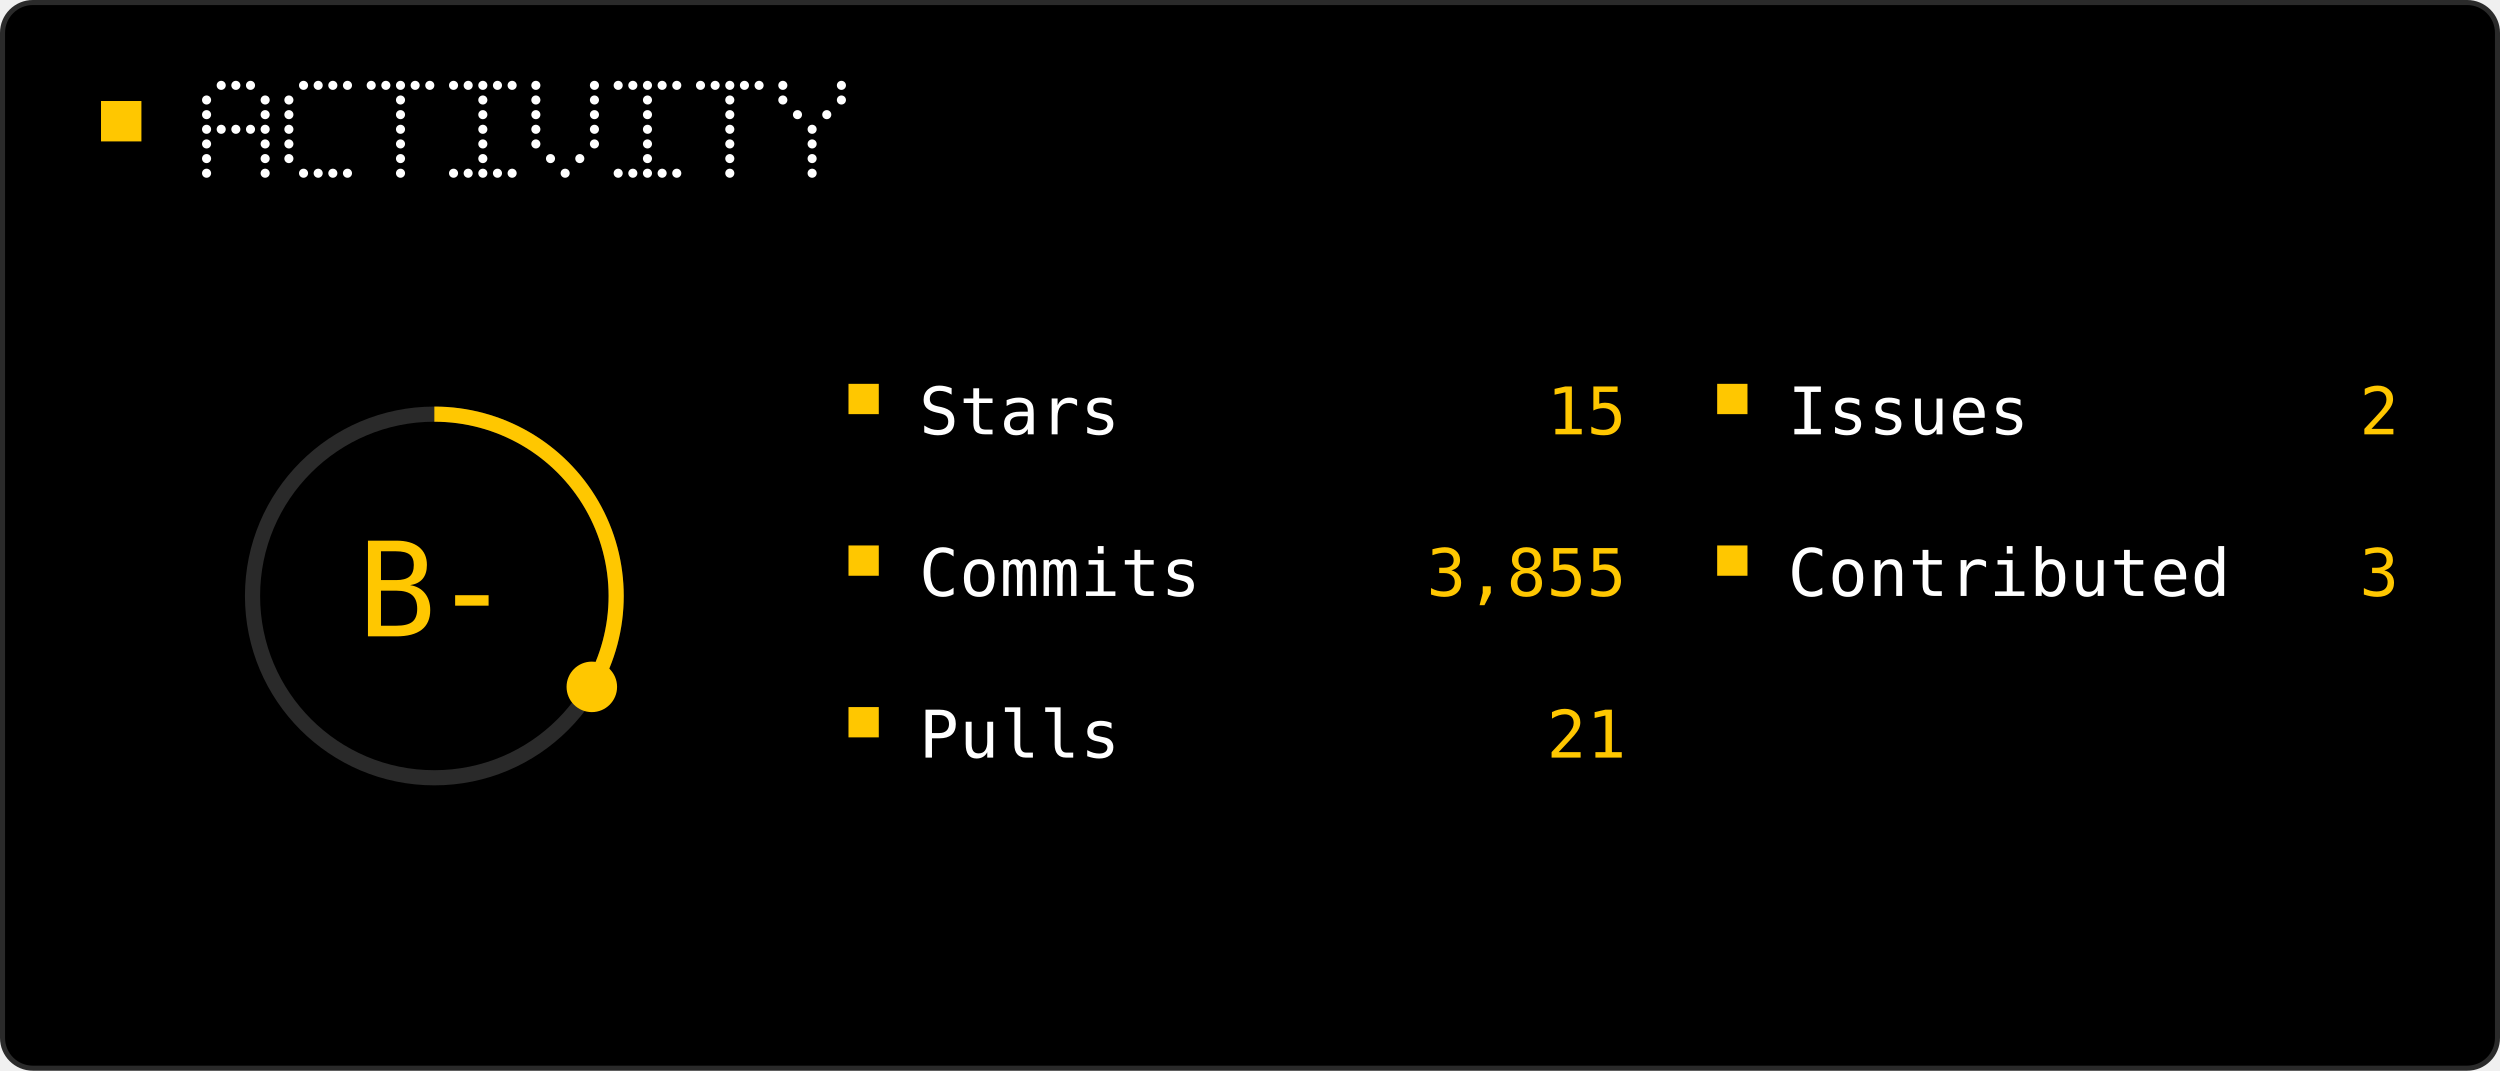
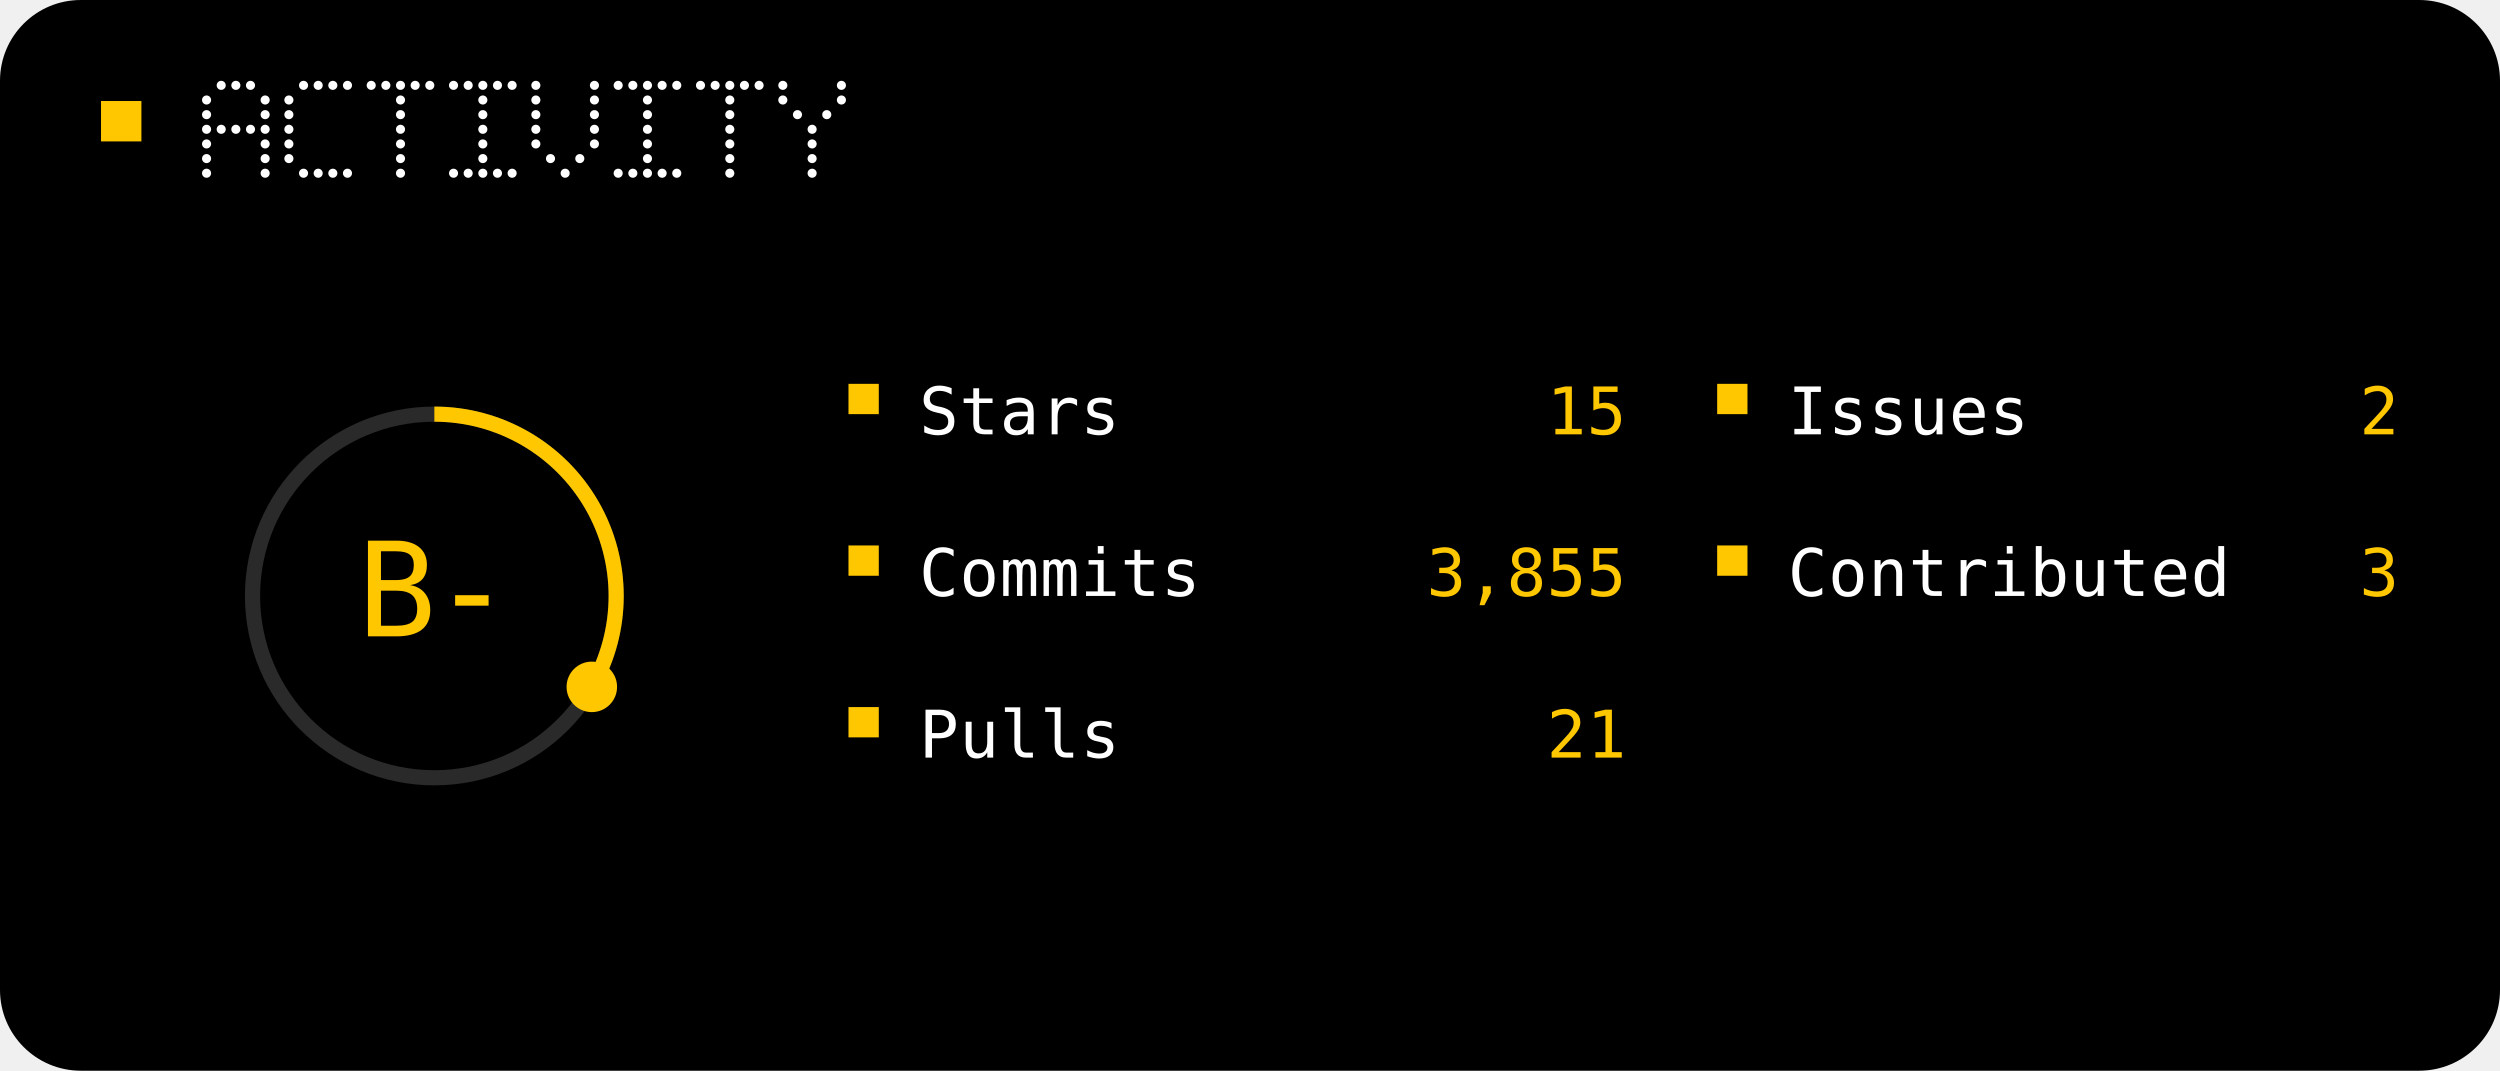
<svg xmlns="http://www.w3.org/2000/svg" width="495" height="212" viewBox="0 0 495 212" role="img">
-   <rect x="0.5" y="0.5" width="494" height="211" rx="6" fill="#000000" stroke="#2A2A2A" stroke-width="1" />
+   <rect width="495" height="212" rx="16" fill="#000000" />
  <rect x="20" y="20" width="8" height="8" fill="#FFC700" />
  <circle cx="43.8" cy="16.9" r="0.90" fill="#FFFFFF" />
  <circle cx="46.7" cy="16.9" r="0.90" fill="#FFFFFF" />
  <circle cx="49.6" cy="16.9" r="0.90" fill="#FFFFFF" />
  <circle cx="40.9" cy="19.8" r="0.90" fill="#FFFFFF" />
  <circle cx="52.5" cy="19.8" r="0.90" fill="#FFFFFF" />
  <circle cx="40.9" cy="22.7" r="0.90" fill="#FFFFFF" />
  <circle cx="52.5" cy="22.7" r="0.90" fill="#FFFFFF" />
  <circle cx="40.9" cy="25.6" r="0.90" fill="#FFFFFF" />
  <circle cx="43.8" cy="25.6" r="0.90" fill="#FFFFFF" />
  <circle cx="46.7" cy="25.6" r="0.90" fill="#FFFFFF" />
  <circle cx="49.6" cy="25.6" r="0.90" fill="#FFFFFF" />
  <circle cx="52.5" cy="25.6" r="0.90" fill="#FFFFFF" />
  <circle cx="40.9" cy="28.5" r="0.90" fill="#FFFFFF" />
  <circle cx="52.5" cy="28.5" r="0.90" fill="#FFFFFF" />
  <circle cx="40.9" cy="31.4" r="0.90" fill="#FFFFFF" />
  <circle cx="52.5" cy="31.4" r="0.90" fill="#FFFFFF" />
  <circle cx="40.9" cy="34.3" r="0.90" fill="#FFFFFF" />
  <circle cx="52.5" cy="34.3" r="0.90" fill="#FFFFFF" />
  <circle cx="60.1" cy="16.9" r="0.90" fill="#FFFFFF" />
  <circle cx="63.0" cy="16.9" r="0.90" fill="#FFFFFF" />
  <circle cx="65.9" cy="16.9" r="0.90" fill="#FFFFFF" />
  <circle cx="68.8" cy="16.9" r="0.90" fill="#FFFFFF" />
  <circle cx="57.2" cy="19.8" r="0.90" fill="#FFFFFF" />
  <circle cx="57.2" cy="22.7" r="0.90" fill="#FFFFFF" />
  <circle cx="57.2" cy="25.6" r="0.90" fill="#FFFFFF" />
  <circle cx="57.2" cy="28.5" r="0.90" fill="#FFFFFF" />
  <circle cx="57.2" cy="31.4" r="0.90" fill="#FFFFFF" />
  <circle cx="60.1" cy="34.3" r="0.90" fill="#FFFFFF" />
  <circle cx="63.0" cy="34.3" r="0.90" fill="#FFFFFF" />
  <circle cx="65.9" cy="34.3" r="0.90" fill="#FFFFFF" />
  <circle cx="68.8" cy="34.3" r="0.90" fill="#FFFFFF" />
  <circle cx="73.5" cy="16.9" r="0.90" fill="#FFFFFF" />
  <circle cx="76.4" cy="16.9" r="0.90" fill="#FFFFFF" />
  <circle cx="79.3" cy="16.9" r="0.90" fill="#FFFFFF" />
  <circle cx="82.2" cy="16.9" r="0.90" fill="#FFFFFF" />
  <circle cx="85.1" cy="16.9" r="0.90" fill="#FFFFFF" />
  <circle cx="79.3" cy="19.8" r="0.90" fill="#FFFFFF" />
  <circle cx="79.3" cy="22.7" r="0.90" fill="#FFFFFF" />
  <circle cx="79.3" cy="25.6" r="0.90" fill="#FFFFFF" />
  <circle cx="79.3" cy="28.5" r="0.90" fill="#FFFFFF" />
  <circle cx="79.3" cy="31.4" r="0.90" fill="#FFFFFF" />
  <circle cx="79.3" cy="34.3" r="0.90" fill="#FFFFFF" />
  <circle cx="89.8" cy="16.9" r="0.90" fill="#FFFFFF" />
  <circle cx="92.7" cy="16.9" r="0.90" fill="#FFFFFF" />
  <circle cx="95.6" cy="16.9" r="0.90" fill="#FFFFFF" />
  <circle cx="98.5" cy="16.9" r="0.90" fill="#FFFFFF" />
  <circle cx="101.4" cy="16.9" r="0.90" fill="#FFFFFF" />
  <circle cx="95.6" cy="19.8" r="0.90" fill="#FFFFFF" />
  <circle cx="95.6" cy="22.7" r="0.90" fill="#FFFFFF" />
  <circle cx="95.6" cy="25.6" r="0.90" fill="#FFFFFF" />
  <circle cx="95.6" cy="28.5" r="0.90" fill="#FFFFFF" />
  <circle cx="95.6" cy="31.4" r="0.90" fill="#FFFFFF" />
  <circle cx="89.8" cy="34.3" r="0.90" fill="#FFFFFF" />
  <circle cx="92.7" cy="34.3" r="0.90" fill="#FFFFFF" />
  <circle cx="95.6" cy="34.3" r="0.90" fill="#FFFFFF" />
  <circle cx="98.5" cy="34.3" r="0.90" fill="#FFFFFF" />
  <circle cx="101.4" cy="34.3" r="0.90" fill="#FFFFFF" />
  <circle cx="106.1" cy="16.9" r="0.90" fill="#FFFFFF" />
  <circle cx="117.7" cy="16.9" r="0.90" fill="#FFFFFF" />
  <circle cx="106.1" cy="19.8" r="0.90" fill="#FFFFFF" />
  <circle cx="117.7" cy="19.8" r="0.90" fill="#FFFFFF" />
  <circle cx="106.1" cy="22.7" r="0.90" fill="#FFFFFF" />
  <circle cx="117.7" cy="22.7" r="0.90" fill="#FFFFFF" />
  <circle cx="106.1" cy="25.6" r="0.90" fill="#FFFFFF" />
  <circle cx="117.7" cy="25.6" r="0.90" fill="#FFFFFF" />
  <circle cx="106.1" cy="28.5" r="0.90" fill="#FFFFFF" />
  <circle cx="117.7" cy="28.5" r="0.90" fill="#FFFFFF" />
  <circle cx="109.0" cy="31.4" r="0.90" fill="#FFFFFF" />
  <circle cx="114.8" cy="31.4" r="0.90" fill="#FFFFFF" />
  <circle cx="111.9" cy="34.3" r="0.90" fill="#FFFFFF" />
  <circle cx="122.4" cy="16.9" r="0.90" fill="#FFFFFF" />
  <circle cx="125.3" cy="16.9" r="0.90" fill="#FFFFFF" />
  <circle cx="128.2" cy="16.9" r="0.90" fill="#FFFFFF" />
  <circle cx="131.1" cy="16.9" r="0.90" fill="#FFFFFF" />
  <circle cx="134.0" cy="16.9" r="0.90" fill="#FFFFFF" />
  <circle cx="128.2" cy="19.8" r="0.90" fill="#FFFFFF" />
  <circle cx="128.2" cy="22.7" r="0.90" fill="#FFFFFF" />
  <circle cx="128.2" cy="25.6" r="0.90" fill="#FFFFFF" />
  <circle cx="128.2" cy="28.5" r="0.90" fill="#FFFFFF" />
  <circle cx="128.2" cy="31.4" r="0.90" fill="#FFFFFF" />
  <circle cx="122.4" cy="34.3" r="0.90" fill="#FFFFFF" />
  <circle cx="125.3" cy="34.3" r="0.90" fill="#FFFFFF" />
  <circle cx="128.2" cy="34.3" r="0.90" fill="#FFFFFF" />
  <circle cx="131.1" cy="34.3" r="0.90" fill="#FFFFFF" />
  <circle cx="134.0" cy="34.3" r="0.90" fill="#FFFFFF" />
  <circle cx="138.7" cy="16.9" r="0.90" fill="#FFFFFF" />
  <circle cx="141.6" cy="16.9" r="0.90" fill="#FFFFFF" />
  <circle cx="144.5" cy="16.9" r="0.90" fill="#FFFFFF" />
  <circle cx="147.4" cy="16.9" r="0.90" fill="#FFFFFF" />
  <circle cx="150.3" cy="16.9" r="0.90" fill="#FFFFFF" />
  <circle cx="144.5" cy="19.8" r="0.90" fill="#FFFFFF" />
  <circle cx="144.5" cy="22.7" r="0.90" fill="#FFFFFF" />
  <circle cx="144.5" cy="25.6" r="0.90" fill="#FFFFFF" />
  <circle cx="144.5" cy="28.5" r="0.90" fill="#FFFFFF" />
  <circle cx="144.5" cy="31.4" r="0.90" fill="#FFFFFF" />
  <circle cx="144.5" cy="34.3" r="0.90" fill="#FFFFFF" />
  <circle cx="155.0" cy="16.9" r="0.90" fill="#FFFFFF" />
  <circle cx="166.6" cy="16.9" r="0.90" fill="#FFFFFF" />
  <circle cx="155.0" cy="19.8" r="0.90" fill="#FFFFFF" />
  <circle cx="166.6" cy="19.8" r="0.90" fill="#FFFFFF" />
  <circle cx="157.9" cy="22.7" r="0.90" fill="#FFFFFF" />
  <circle cx="163.7" cy="22.7" r="0.90" fill="#FFFFFF" />
  <circle cx="160.8" cy="25.6" r="0.90" fill="#FFFFFF" />
  <circle cx="160.8" cy="28.5" r="0.90" fill="#FFFFFF" />
  <circle cx="160.8" cy="31.4" r="0.90" fill="#FFFFFF" />
  <circle cx="160.8" cy="34.3" r="0.90" fill="#FFFFFF" />
  <circle cx="86.0" cy="118.0" r="36" fill="none" stroke="#2A2A2A" stroke-width="3" />
  <path d="M 86.00 82.00 A 36 36 0 0 1 117.18 136.00" fill="none" stroke="#FFC700" stroke-width="3" />
  <circle cx="117.18" cy="136.00" r="5" fill="#FFC700" />
  <text x="86" y="126" fill="#FFC700" text-anchor="middle" font-family="ui-monospace, Geist Mono, monospace" font-size="26" letter-spacing="-0.8" dominant-baseline="auto">B-</text>
  <rect x="168" y="76" width="6" height="6" fill="#FFC700" />
  <text x="182" y="86" fill="#FFFFFF" text-anchor="start" font-family="ui-monospace, Geist Mono, monospace" font-size="13" letter-spacing="0.15" dominant-baseline="auto">Stars</text>
  <text x="322" y="86" fill="#FFC700" text-anchor="end" font-family="ui-monospace, Geist Mono, monospace" font-size="13" letter-spacing="0.1" dominant-baseline="auto">15</text>
  <rect x="168" y="108" width="6" height="6" fill="#FFC700" />
  <text x="182" y="118" fill="#FFFFFF" text-anchor="start" font-family="ui-monospace, Geist Mono, monospace" font-size="13" letter-spacing="0.15" dominant-baseline="auto">Commits</text>
  <text x="322" y="118" fill="#FFC700" text-anchor="end" font-family="ui-monospace, Geist Mono, monospace" font-size="13" letter-spacing="0.1" dominant-baseline="auto">3,855</text>
  <rect x="168" y="140" width="6" height="6" fill="#FFC700" />
  <text x="182" y="150" fill="#FFFFFF" text-anchor="start" font-family="ui-monospace, Geist Mono, monospace" font-size="13" letter-spacing="0.15" dominant-baseline="auto">Pulls</text>
  <text x="322" y="150" fill="#FFC700" text-anchor="end" font-family="ui-monospace, Geist Mono, monospace" font-size="13" letter-spacing="0.1" dominant-baseline="auto">21</text>
  <rect x="340" y="76" width="6" height="6" fill="#FFC700" />
  <text x="354" y="86" fill="#FFFFFF" text-anchor="start" font-family="ui-monospace, Geist Mono, monospace" font-size="13" letter-spacing="0.15" dominant-baseline="auto">Issues</text>
  <text x="475" y="86" fill="#FFC700" text-anchor="end" font-family="ui-monospace, Geist Mono, monospace" font-size="13" letter-spacing="0.1" dominant-baseline="auto">2</text>
  <rect x="340" y="108" width="6" height="6" fill="#FFC700" />
  <text x="354" y="118" fill="#FFFFFF" text-anchor="start" font-family="ui-monospace, Geist Mono, monospace" font-size="13" letter-spacing="0.15" dominant-baseline="auto">Contributed</text>
  <text x="475" y="118" fill="#FFC700" text-anchor="end" font-family="ui-monospace, Geist Mono, monospace" font-size="13" letter-spacing="0.1" dominant-baseline="auto">3</text>
</svg>
